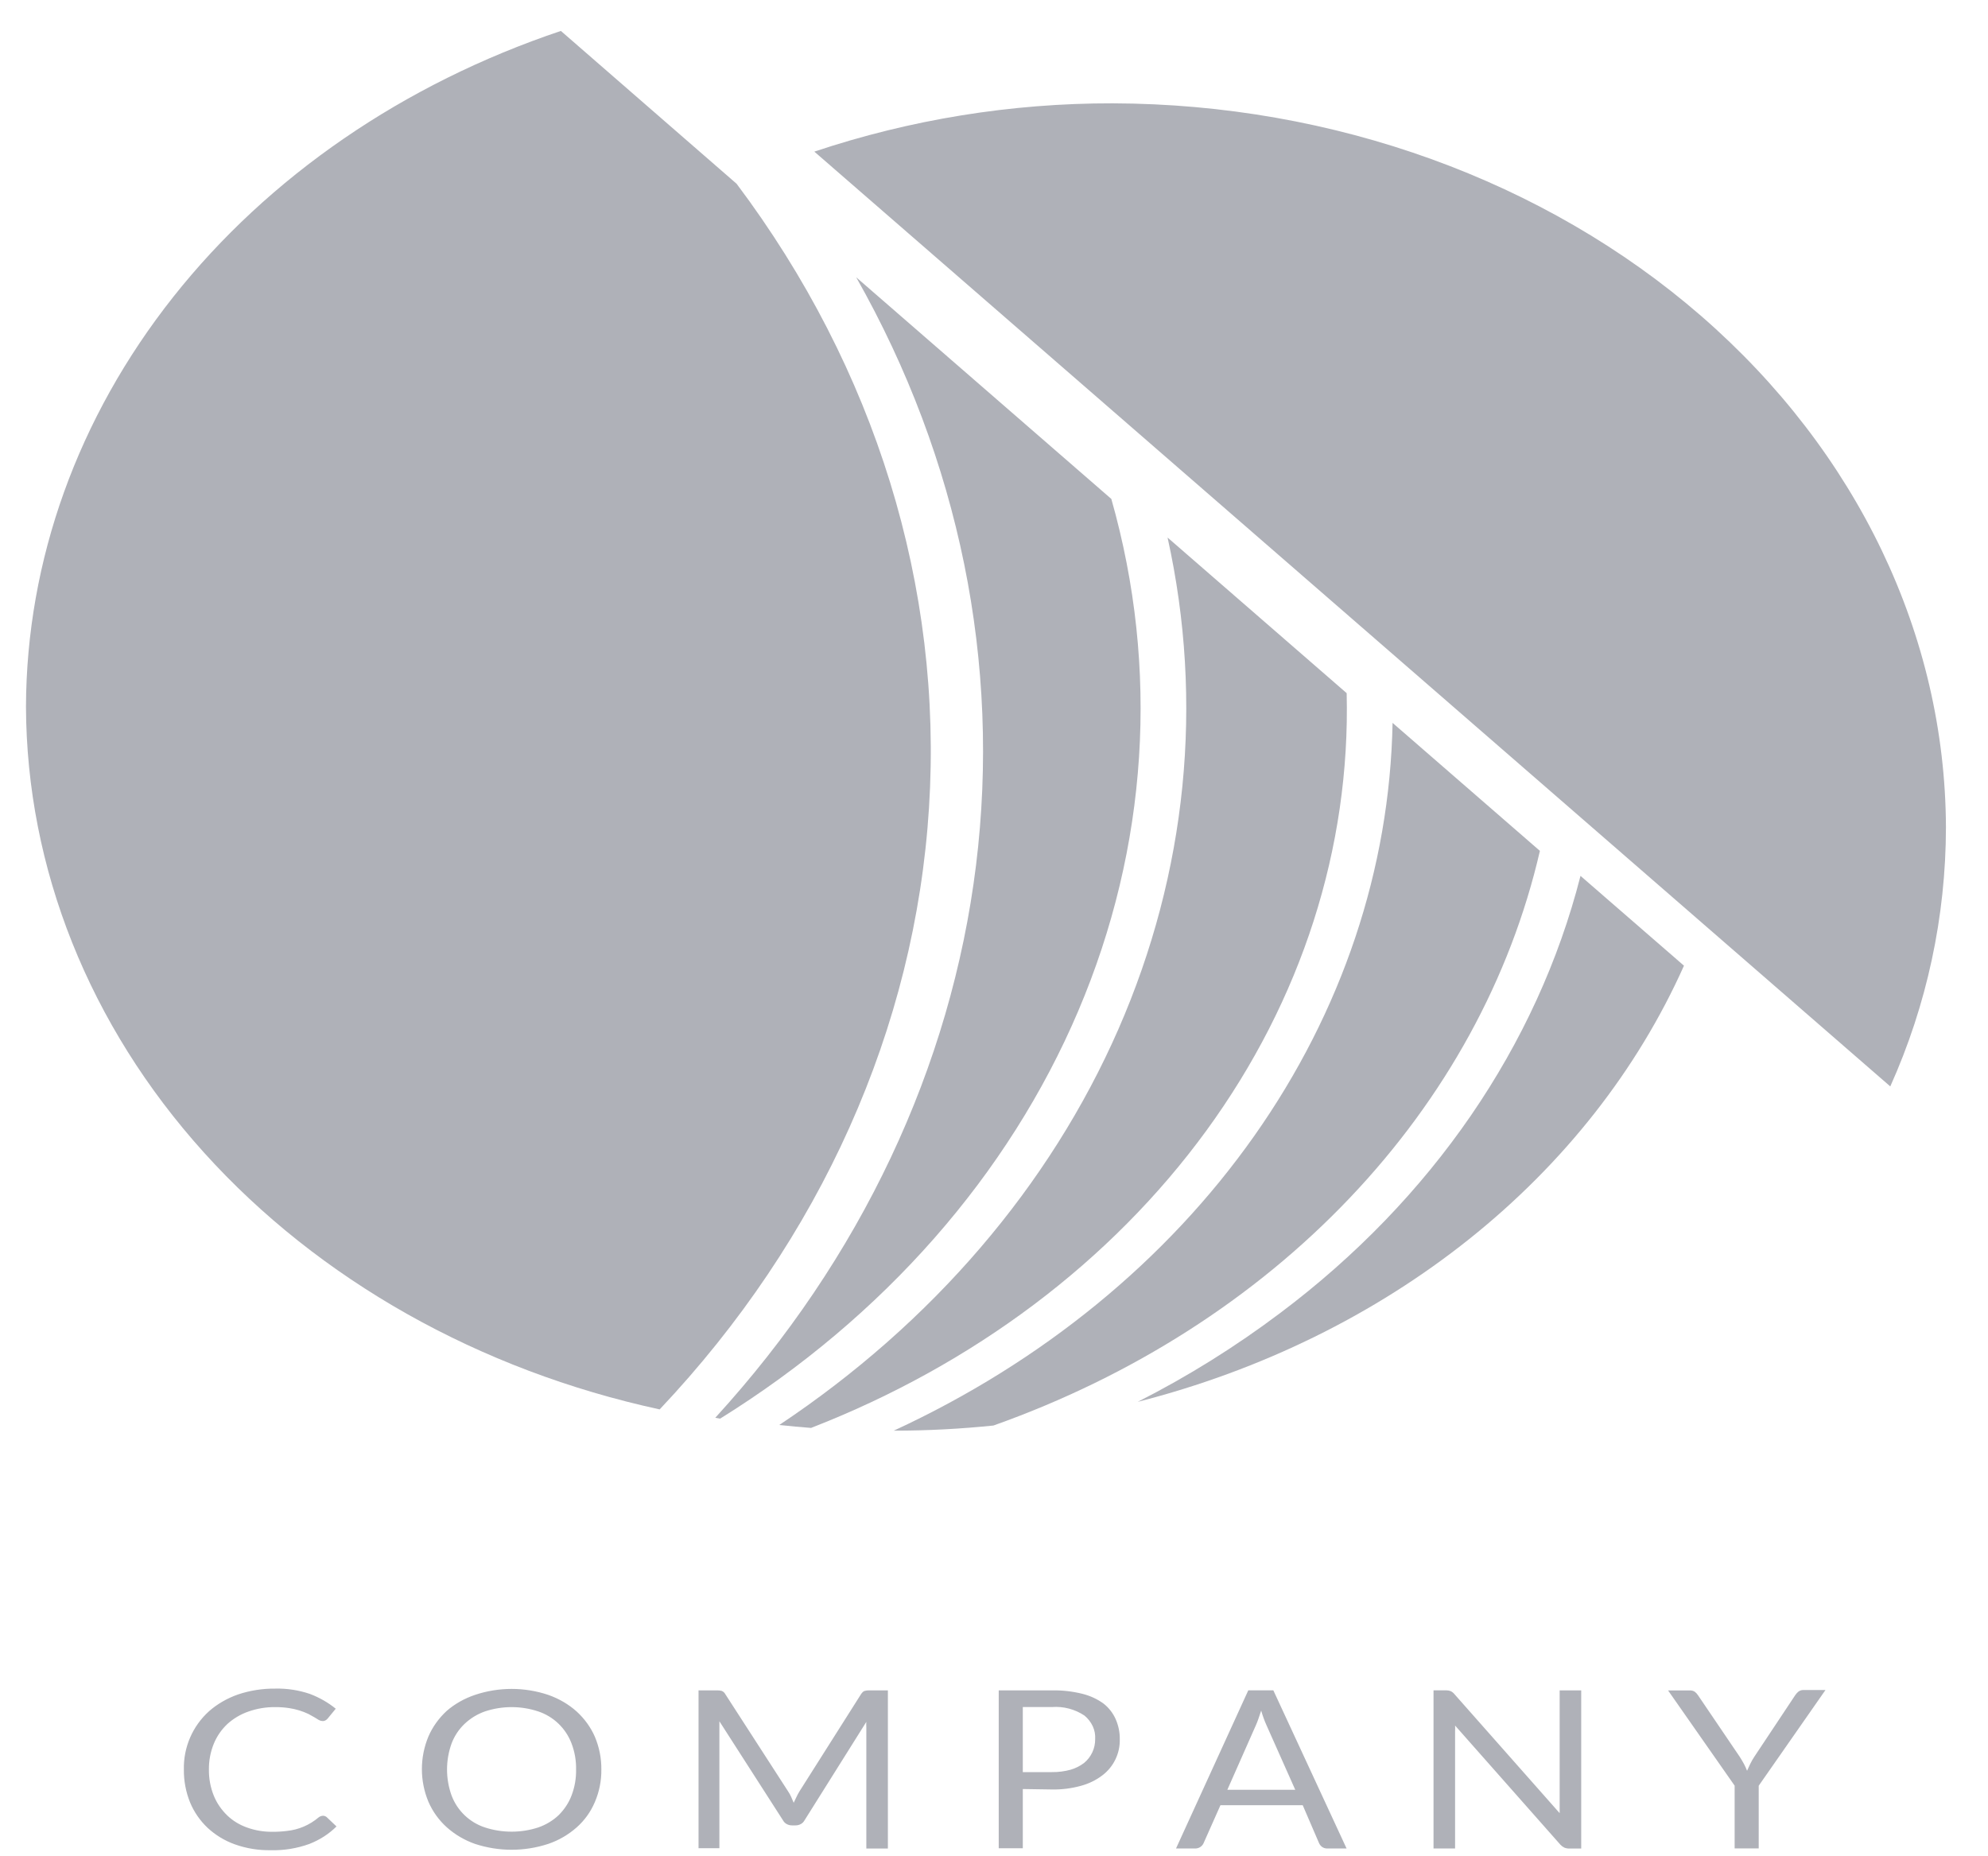
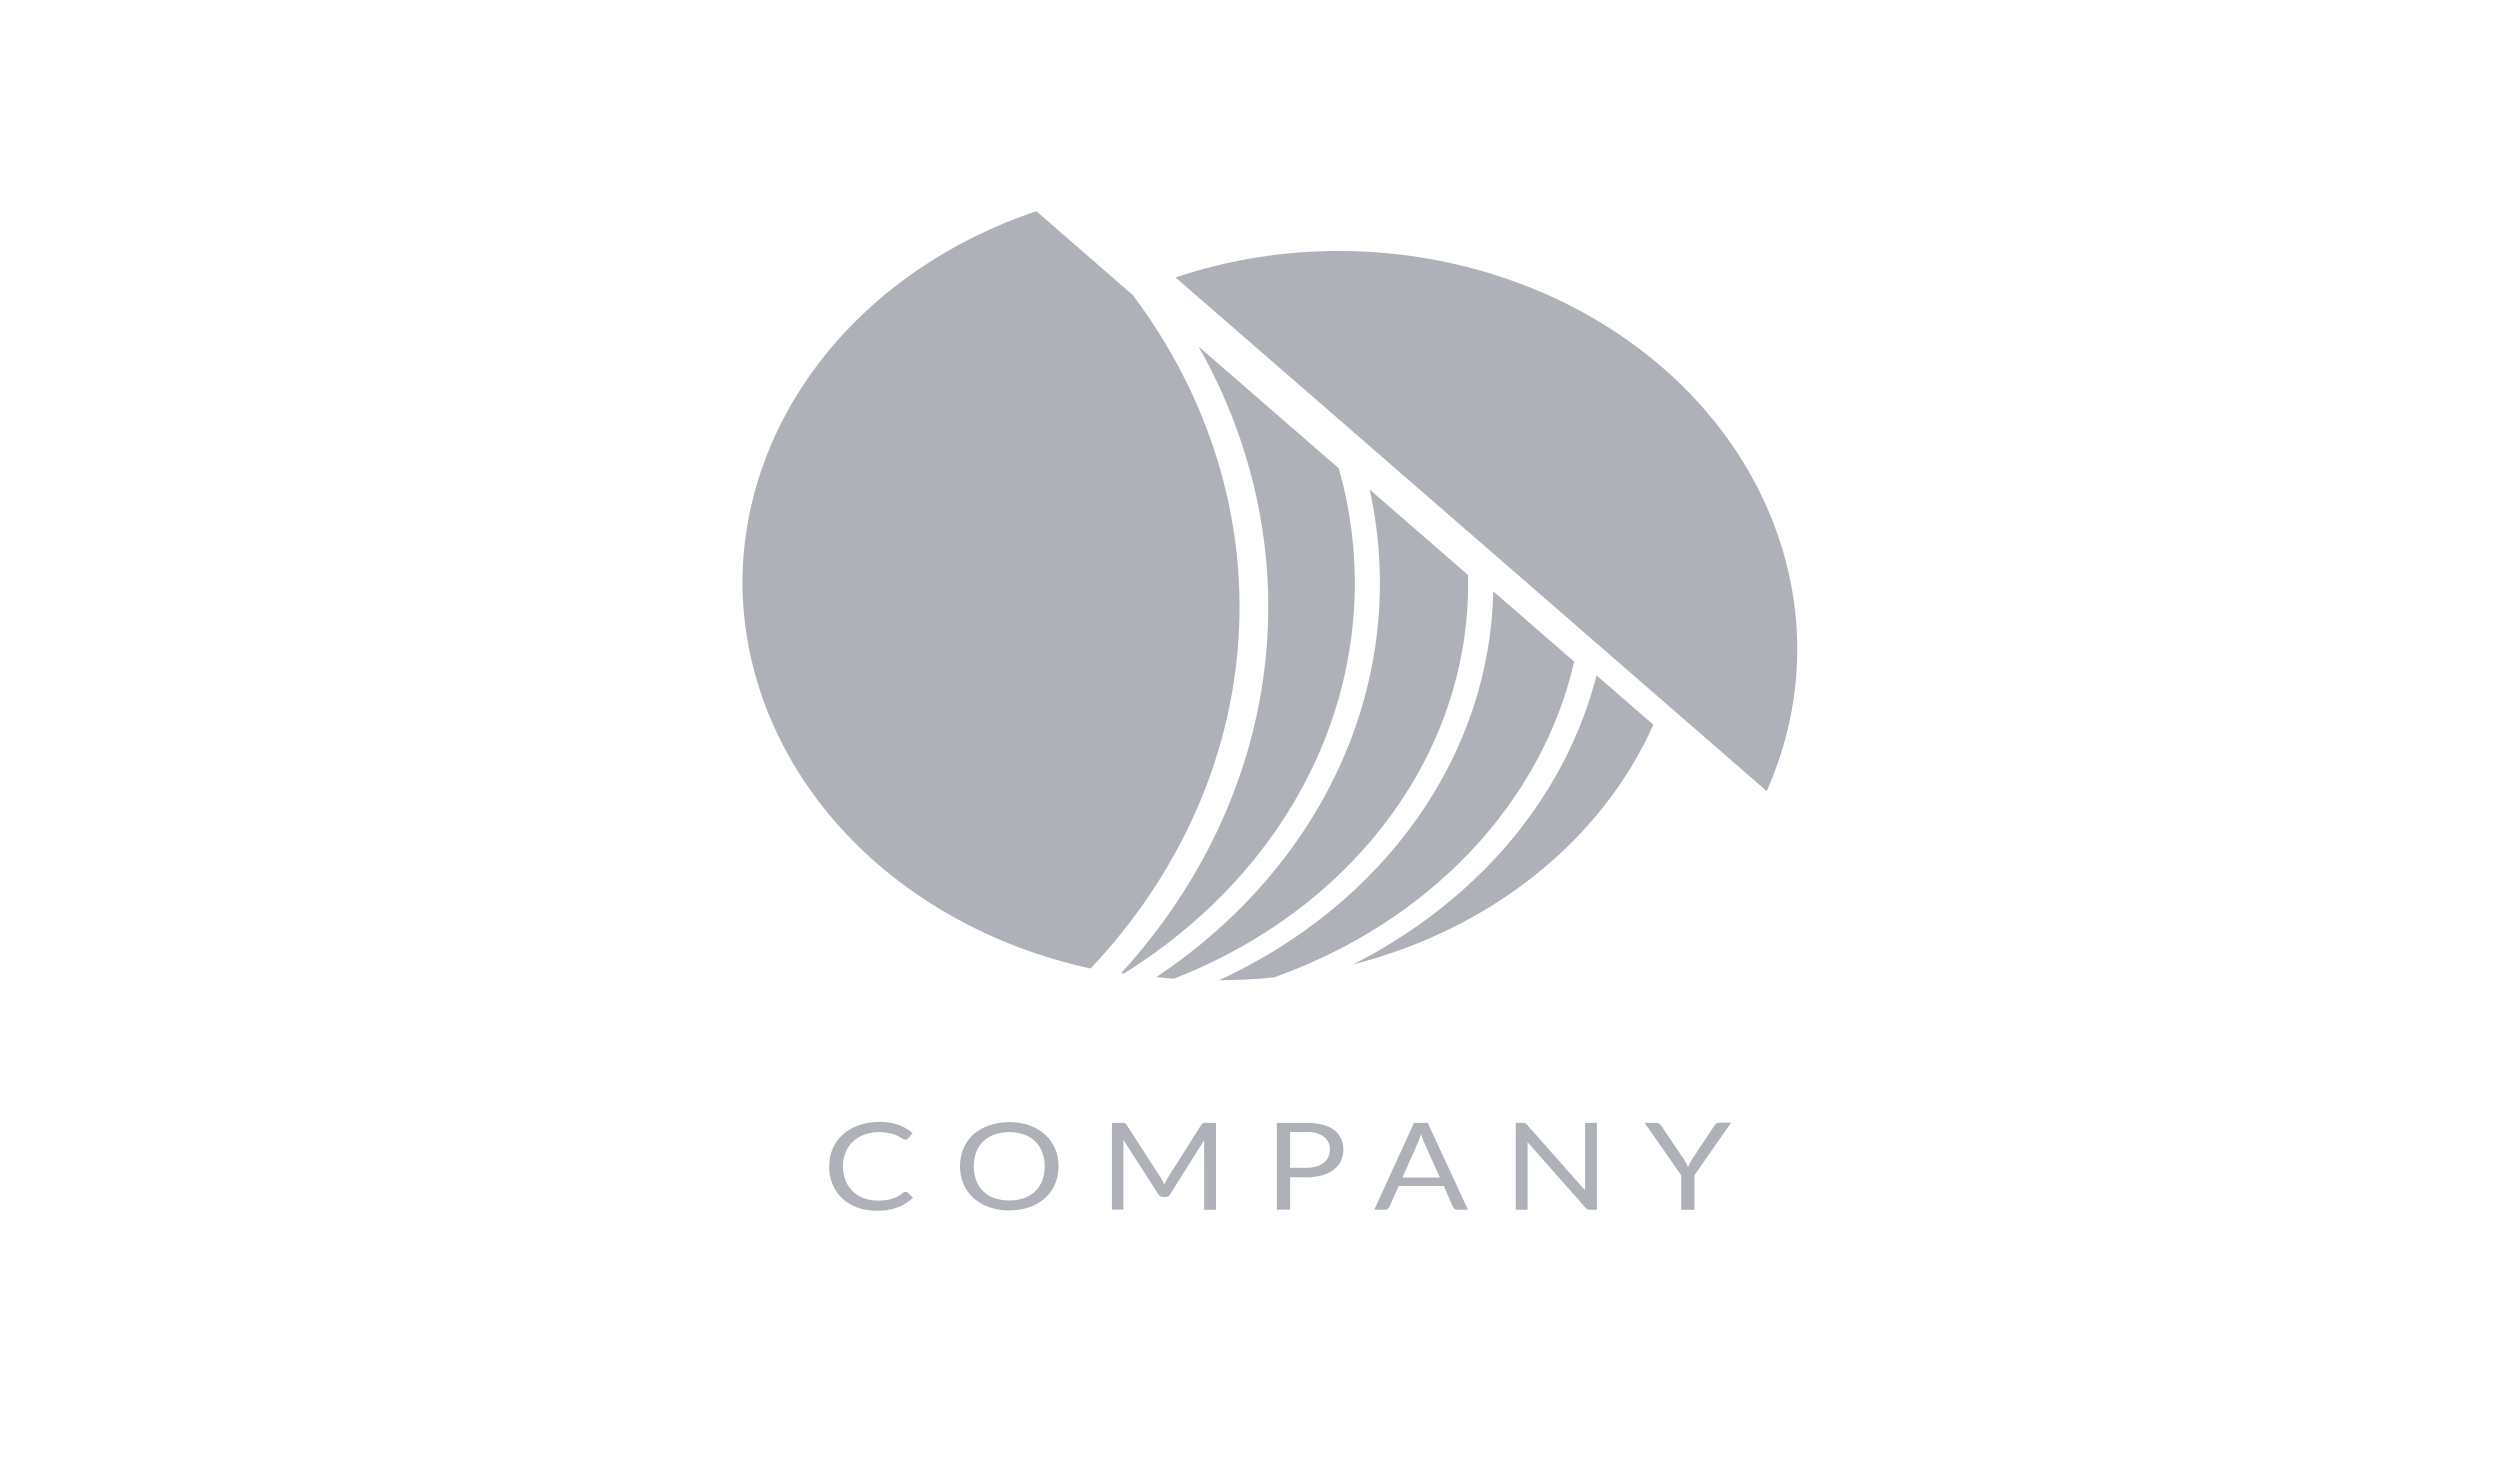
- <svg xmlns="http://www.w3.org/2000/svg" width="45" height="42" fill="none">
-   <path d="M7.314 41.101c.016 0 .032.004.046.01a.122.122 0 0 1 .038.024l.219.208c-.17.169-.379.304-.614.396a2.39 2.39 0 0 1-.87.142c-.28.005-.558-.04-.818-.133a1.793 1.793 0 0 1-.616-.374 1.674 1.674 0 0 1-.398-.578 1.927 1.927 0 0 1-.139-.742 1.724 1.724 0 0 1 .573-1.322c.186-.163.409-.291.654-.377.269-.09.555-.135.843-.132a2.27 2.27 0 0 1 .782.12c.216.082.414.195.586.335l-.182.222a.178.178 0 0 1-.047.04.125.125 0 0 1-.073.017.178.178 0 0 1-.08-.023l-.098-.06-.136-.076a1.552 1.552 0 0 0-.43-.132 1.892 1.892 0 0 0-.325-.024 1.76 1.76 0 0 0-.605.1 1.39 1.39 0 0 0-.475.28c-.136.128-.24.28-.308.445a1.499 1.499 0 0 0-.112.587 1.53 1.53 0 0 0 .112.597c.067.164.17.314.303.443.125.12.28.215.452.275.178.064.37.096.562.095.111.001.222-.005.333-.019a1.316 1.316 0 0 0 .72-.306.171.171 0 0 1 .103-.038ZM13.612 40.054a1.81 1.81 0 0 1-.147.737 1.594 1.594 0 0 1-.41.572 1.889 1.889 0 0 1-.645.375 2.655 2.655 0 0 1-1.658 0 1.91 1.91 0 0 1-.64-.377 1.678 1.678 0 0 1-.415-.578 1.922 1.922 0 0 1 0-1.475c.093-.216.234-.413.414-.58.183-.159.401-.282.641-.363a2.61 2.61 0 0 1 1.658 0c.242.085.461.213.643.376.18.165.32.36.412.571.1.238.15.489.147.742Zm-.572 0a1.566 1.566 0 0 0-.104-.593 1.22 1.22 0 0 0-.753-.722 1.918 1.918 0 0 0-1.205 0 1.296 1.296 0 0 0-.46.28 1.191 1.191 0 0 0-.295.443 1.737 1.737 0 0 0 0 1.184 1.209 1.209 0 0 0 .755.72c.389.127.817.127 1.205 0 .176-.061.333-.156.461-.277.13-.129.23-.28.292-.443.073-.19.108-.391.104-.592ZM17.909 40.675l.057.132c.022-.047.041-.09.063-.132a1.23 1.23 0 0 1 .07-.13l1.394-2.201c.027-.038.052-.062.08-.069a.373.373 0 0 1 .114-.012h.411v3.58h-.488V39.1a.938.938 0 0 1 0-.124l-1.401 2.232a.203.203 0 0 1-.082.081.245.245 0 0 1-.12.03h-.079a.243.243 0 0 1-.12-.03.2.2 0 0 1-.082-.081l-1.442-2.246V41.835h-.472v-3.572h.412a.373.373 0 0 1 .114.012c.034.015.061.039.077.069l1.423 2.203a.76.76 0 0 1 .071.128ZM23.152 40.497v1.34h-.545v-3.574h1.216c.23-.004.458.023.679.078.176.044.34.12.48.223a.922.922 0 0 1 .272.35c.064.146.096.302.093.458a.993.993 0 0 1-.395.815c-.14.107-.305.188-.483.236a2.3 2.3 0 0 1-.657.083l-.66-.01Zm0-.384h.66c.143.002.286-.017.422-.054a.925.925 0 0 0 .306-.154.687.687 0 0 0 .25-.538.605.605 0 0 0-.054-.291.69.69 0 0 0-.19-.244 1.172 1.172 0 0 0-.734-.192h-.66v1.473ZM30.48 41.842h-.43a.205.205 0 0 1-.12-.033.223.223 0 0 1-.07-.083l-.372-.864h-1.862l-.384.864a.205.205 0 0 1-.19.116h-.432l1.636-3.58h.567l1.658 3.58Zm-2.698-1.329h1.537l-.649-1.457c-.05-.11-.09-.222-.122-.336l-.063.187a1.69 1.69 0 0 1-.06.152l-.643 1.454ZM32.836 38.28c.033.015.061.037.082.063l2.386 2.699v-2.779h.488v3.58h-.273a.265.265 0 0 1-.111-.022.299.299 0 0 1-.088-.066l-2.383-2.696a.938.938 0 0 1 0 .123v2.66h-.488v-3.58h.29c.033 0 .067.006.097.017ZM39.81 40.419v1.421h-.545V40.42l-1.507-2.156h.488a.197.197 0 0 1 .117.03c.03.024.055.051.074.081l.943 1.391c.038.06.07.114.098.166.027.052.05.102.068.151l.071-.154c.027-.056.058-.11.093-.163l.93-1.4a.376.376 0 0 1 .07-.076.182.182 0 0 1 .118-.035h.493l-1.51 2.165ZM17.639 32.256c.237.026.477.047.72.066 3.679-1.43 6.79-3.77 8.947-6.728 2.157-2.958 3.262-6.403 3.177-9.904l-4.054-3.522c.825 3.727.439 7.58-1.113 11.128-1.553 3.548-4.21 6.65-7.677 8.96Z" fill="#AFB1B8" />
-   <path d="m16.191 32.092.11.02c3.703-2.303 6.527-5.517 8.106-9.228 1.579-3.711 1.84-7.749.749-11.59l-5.775-5.017c2.336 4.124 3.276 8.74 2.712 13.31-.565 4.57-2.612 8.906-5.902 12.505ZM35.776 19.826c-.982 3.847-3.364 7.316-6.795 9.893a21.633 21.633 0 0 1-3.228 2.013c2.794-.713 5.361-1.974 7.505-3.686s3.806-3.829 4.86-6.187l-2.342-2.033Z" fill="#AFB1B8" />
-   <path d="m34.857 19.26-3.335-2.897c-.063 3.303-1.144 6.531-3.13 9.348-1.985 2.818-4.803 5.122-8.16 6.673h.016c.748 0 1.496-.04 2.239-.116 3.137-1.113 5.909-2.883 8.067-5.153 2.159-2.27 3.637-4.968 4.303-7.855ZM16.674 4.16 12.696.7C9.14 1.894 6.081 3.993 3.921 6.722 1.761 9.452.599 12.684.588 15.996c.013 3.66 1.43 7.212 4.029 10.093 2.598 2.88 6.228 4.927 10.315 5.814 3.648-3.862 5.784-8.634 6.097-13.623.314-4.99-1.212-9.935-4.355-14.12ZM44.048 18.727c-.015-4.342-2.007-8.503-5.54-11.574-3.535-3.07-8.324-4.801-13.322-4.814a21.18 21.18 0 0 0-6.753 1.093l24.355 21.16a14.352 14.352 0 0 0 1.26-5.865Z" fill="#AFB1B8" />
+ <svg xmlns="http://www.w3.org/2000/svg" width="103" height="60" viewBox="0 0 103 60" fill="none">
+   <path d="M37.314 49.101C37.33 49.102 37.346 49.105 37.36 49.111C37.374 49.116 37.388 49.124 37.398 49.135L37.617 49.343C37.447 49.512 37.238 49.647 37.003 49.739C36.728 49.839 36.432 49.888 36.133 49.881C35.853 49.886 35.575 49.841 35.315 49.748C35.081 49.663 34.871 49.536 34.699 49.374C34.523 49.206 34.388 49.01 34.301 48.796C34.206 48.557 34.159 48.306 34.162 48.054C34.158 47.8 34.209 47.548 34.312 47.31C34.407 47.095 34.551 46.899 34.735 46.732C34.921 46.569 35.144 46.441 35.389 46.355C35.658 46.265 35.944 46.22 36.231 46.223C36.499 46.217 36.765 46.258 37.014 46.344C37.23 46.425 37.428 46.538 37.6 46.678L37.417 46.9C37.405 46.916 37.389 46.93 37.371 46.941C37.35 46.953 37.324 46.959 37.298 46.957C37.269 46.956 37.242 46.947 37.218 46.934L37.12 46.874L36.984 46.798C36.925 46.77 36.864 46.746 36.801 46.725C36.721 46.7 36.638 46.68 36.553 46.666C36.446 46.649 36.338 46.641 36.229 46.642C36.021 46.64 35.816 46.674 35.623 46.742C35.444 46.805 35.283 46.9 35.149 47.021C35.013 47.15 34.908 47.302 34.841 47.467C34.764 47.655 34.726 47.854 34.729 48.054C34.726 48.257 34.764 48.459 34.841 48.651C34.908 48.815 35.01 48.965 35.144 49.094C35.269 49.215 35.423 49.309 35.596 49.369C35.774 49.433 35.965 49.465 36.158 49.464C36.269 49.465 36.38 49.459 36.49 49.445C36.67 49.426 36.843 49.372 36.995 49.286C37.071 49.242 37.143 49.193 37.21 49.139C37.238 49.116 37.275 49.103 37.314 49.101Z" fill="#AFB1B8" />
+   <path d="M43.612 48.054C43.615 48.305 43.566 48.555 43.465 48.791C43.376 49.004 43.236 49.199 43.054 49.363C42.872 49.526 42.653 49.654 42.41 49.738C41.876 49.915 41.286 49.915 40.752 49.738C40.511 49.653 40.292 49.524 40.111 49.361C39.929 49.195 39.788 48.999 39.697 48.783C39.501 48.306 39.501 47.785 39.697 47.308C39.79 47.092 39.931 46.895 40.111 46.727C40.294 46.569 40.512 46.446 40.752 46.365C41.285 46.185 41.877 46.185 42.41 46.365C42.652 46.45 42.871 46.578 43.053 46.741C43.233 46.906 43.373 47.1 43.465 47.312C43.566 47.55 43.616 47.801 43.612 48.054ZM43.039 48.054C43.044 47.853 43.009 47.653 42.936 47.462C42.875 47.298 42.776 47.147 42.644 47.019C42.516 46.897 42.359 46.801 42.183 46.739C41.795 46.609 41.366 46.609 40.978 46.739C40.803 46.801 40.645 46.897 40.517 47.019C40.384 47.146 40.284 47.297 40.223 47.462C40.084 47.847 40.084 48.26 40.223 48.646C40.285 48.81 40.385 48.961 40.517 49.089C40.645 49.21 40.803 49.305 40.978 49.366C41.367 49.492 41.795 49.492 42.183 49.366C42.359 49.305 42.516 49.21 42.644 49.089C42.775 48.96 42.874 48.809 42.936 48.646C43.009 48.455 43.044 48.255 43.039 48.054Z" fill="#AFB1B8" />
+   <path d="M47.909 48.675L47.966 48.807C47.988 48.76 48.007 48.717 48.029 48.675C48.05 48.63 48.073 48.587 48.1 48.544L49.493 46.344C49.52 46.306 49.545 46.282 49.572 46.275C49.609 46.265 49.648 46.261 49.687 46.263H50.098V49.843H49.61V47.211C49.61 47.178 49.61 47.14 49.61 47.099C49.608 47.059 49.608 47.017 49.61 46.976L48.209 49.208C48.191 49.241 48.163 49.269 48.127 49.289C48.091 49.309 48.05 49.319 48.007 49.319H47.928C47.886 49.319 47.844 49.309 47.808 49.289C47.772 49.27 47.744 49.241 47.726 49.208L46.284 46.962C46.284 47.005 46.284 47.047 46.284 47.09C46.284 47.133 46.284 47.17 46.284 47.204V49.835H45.812V46.263H46.224C46.263 46.261 46.301 46.265 46.339 46.275C46.372 46.29 46.399 46.314 46.415 46.344L47.838 48.547C47.866 48.587 47.89 48.63 47.909 48.675Z" fill="#AFB1B8" />
+   <path d="M53.152 48.497V49.838H52.607V46.263H53.823C54.052 46.259 54.281 46.286 54.502 46.341C54.678 46.385 54.842 46.461 54.981 46.564C55.102 46.661 55.196 46.781 55.254 46.915C55.319 47.06 55.35 47.216 55.347 47.372C55.349 47.529 55.315 47.684 55.246 47.829C55.18 47.966 55.08 48.088 54.952 48.187C54.812 48.294 54.647 48.375 54.469 48.423C54.257 48.482 54.035 48.51 53.812 48.506L53.152 48.497ZM53.152 48.113H53.812C53.955 48.115 54.098 48.096 54.234 48.059C54.347 48.026 54.451 47.973 54.54 47.905C54.622 47.839 54.685 47.758 54.725 47.668C54.77 47.572 54.792 47.47 54.791 47.367C54.797 47.268 54.778 47.168 54.736 47.076C54.694 46.983 54.628 46.9 54.545 46.832C54.337 46.69 54.075 46.622 53.812 46.64H53.152V48.113Z" fill="#AFB1B8" />
+   <path d="M60.481 49.842H60.05C60.007 49.844 59.964 49.832 59.93 49.809C59.899 49.787 59.875 49.758 59.859 49.726L59.488 48.862H57.626L57.242 49.726C57.228 49.758 57.204 49.786 57.173 49.807C57.139 49.831 57.095 49.844 57.051 49.842H56.62L58.256 46.263H58.823L60.481 49.842ZM57.782 48.513H59.319L58.67 47.056C58.621 46.947 58.58 46.834 58.548 46.72L58.485 46.907C58.466 46.964 58.444 47.016 58.425 47.059L57.782 48.513Z" fill="#AFB1B8" />
+   <path d="M62.836 46.279C62.869 46.295 62.897 46.317 62.918 46.343L65.304 49.042C65.304 48.999 65.304 48.956 65.304 48.916C65.304 48.876 65.304 48.836 65.304 48.798V46.263H65.792V49.842H65.519C65.481 49.843 65.442 49.836 65.407 49.821C65.374 49.804 65.344 49.782 65.32 49.755L62.937 47.059C62.94 47.1 62.94 47.141 62.937 47.182C62.937 47.222 62.937 47.258 62.937 47.291V49.842H62.449V46.263H62.738C62.772 46.262 62.806 46.268 62.836 46.279Z" fill="#AFB1B8" />
+   <path d="M69.811 48.419V49.84H69.265V48.419L67.758 46.263H68.246C68.288 46.261 68.329 46.272 68.363 46.294C68.393 46.317 68.418 46.344 68.437 46.374L69.38 47.765C69.418 47.824 69.451 47.879 69.478 47.931C69.505 47.983 69.527 48.033 69.546 48.082L69.617 47.928C69.644 47.872 69.675 47.818 69.71 47.765L70.64 46.365C70.659 46.337 70.683 46.312 70.71 46.289C70.743 46.265 70.785 46.252 70.828 46.254H71.321L69.811 48.419Z" fill="#AFB1B8" />
+   <path d="M47.639 40.256C47.876 40.282 48.116 40.303 48.359 40.322C52.038 38.893 55.15 36.552 57.306 33.594C59.463 30.636 60.568 27.191 60.483 23.69L56.429 20.168C57.254 23.895 56.868 27.748 55.316 31.296C53.763 34.844 51.105 37.946 47.639 40.256Z" fill="#AFB1B8" />
+   <path d="M46.191 40.092L46.3 40.111C50.004 37.809 52.828 34.595 54.407 30.884C55.986 27.173 56.247 23.135 55.156 19.294L49.381 14.277C51.717 18.401 52.657 23.016 52.093 27.586C51.528 32.156 49.481 36.493 46.191 40.092Z" fill="#AFB1B8" />
+   <path d="M65.776 27.826C64.794 31.673 62.412 35.142 58.981 37.719C57.979 38.475 56.899 39.15 55.753 39.732C58.547 39.019 61.114 37.758 63.258 36.046C65.402 34.334 67.064 32.217 68.118 29.859L65.776 27.826Z" fill="#AFB1B8" />
+   <path d="M64.857 27.26L61.522 24.363C61.459 27.666 60.378 30.894 58.392 33.711C56.407 36.529 53.589 38.833 50.232 40.384H50.248C50.996 40.383 51.744 40.345 52.487 40.268C55.624 39.155 58.396 37.385 60.554 35.115C62.713 32.846 64.191 30.147 64.857 27.26Z" fill="#AFB1B8" />
+   <path d="M46.674 12.161L42.696 8.7C39.14 9.894 36.081 11.993 33.921 14.722C31.761 17.451 30.599 20.683 30.588 23.996V23.996C30.601 27.656 32.019 31.208 34.617 34.089C37.215 36.97 40.845 39.016 44.932 39.903C48.58 36.041 50.716 31.269 51.029 26.28C51.343 21.291 49.817 16.345 46.674 12.161Z" fill="#AFB1B8" />
+   <path d="M74.048 26.727C74.033 22.385 72.041 18.224 68.507 15.153C64.973 12.083 60.184 10.352 55.186 10.339C52.876 10.337 50.587 10.708 48.432 11.431L72.788 32.593C73.622 30.722 74.049 28.733 74.048 26.727Z" fill="#AFB1B8" />
</svg>
